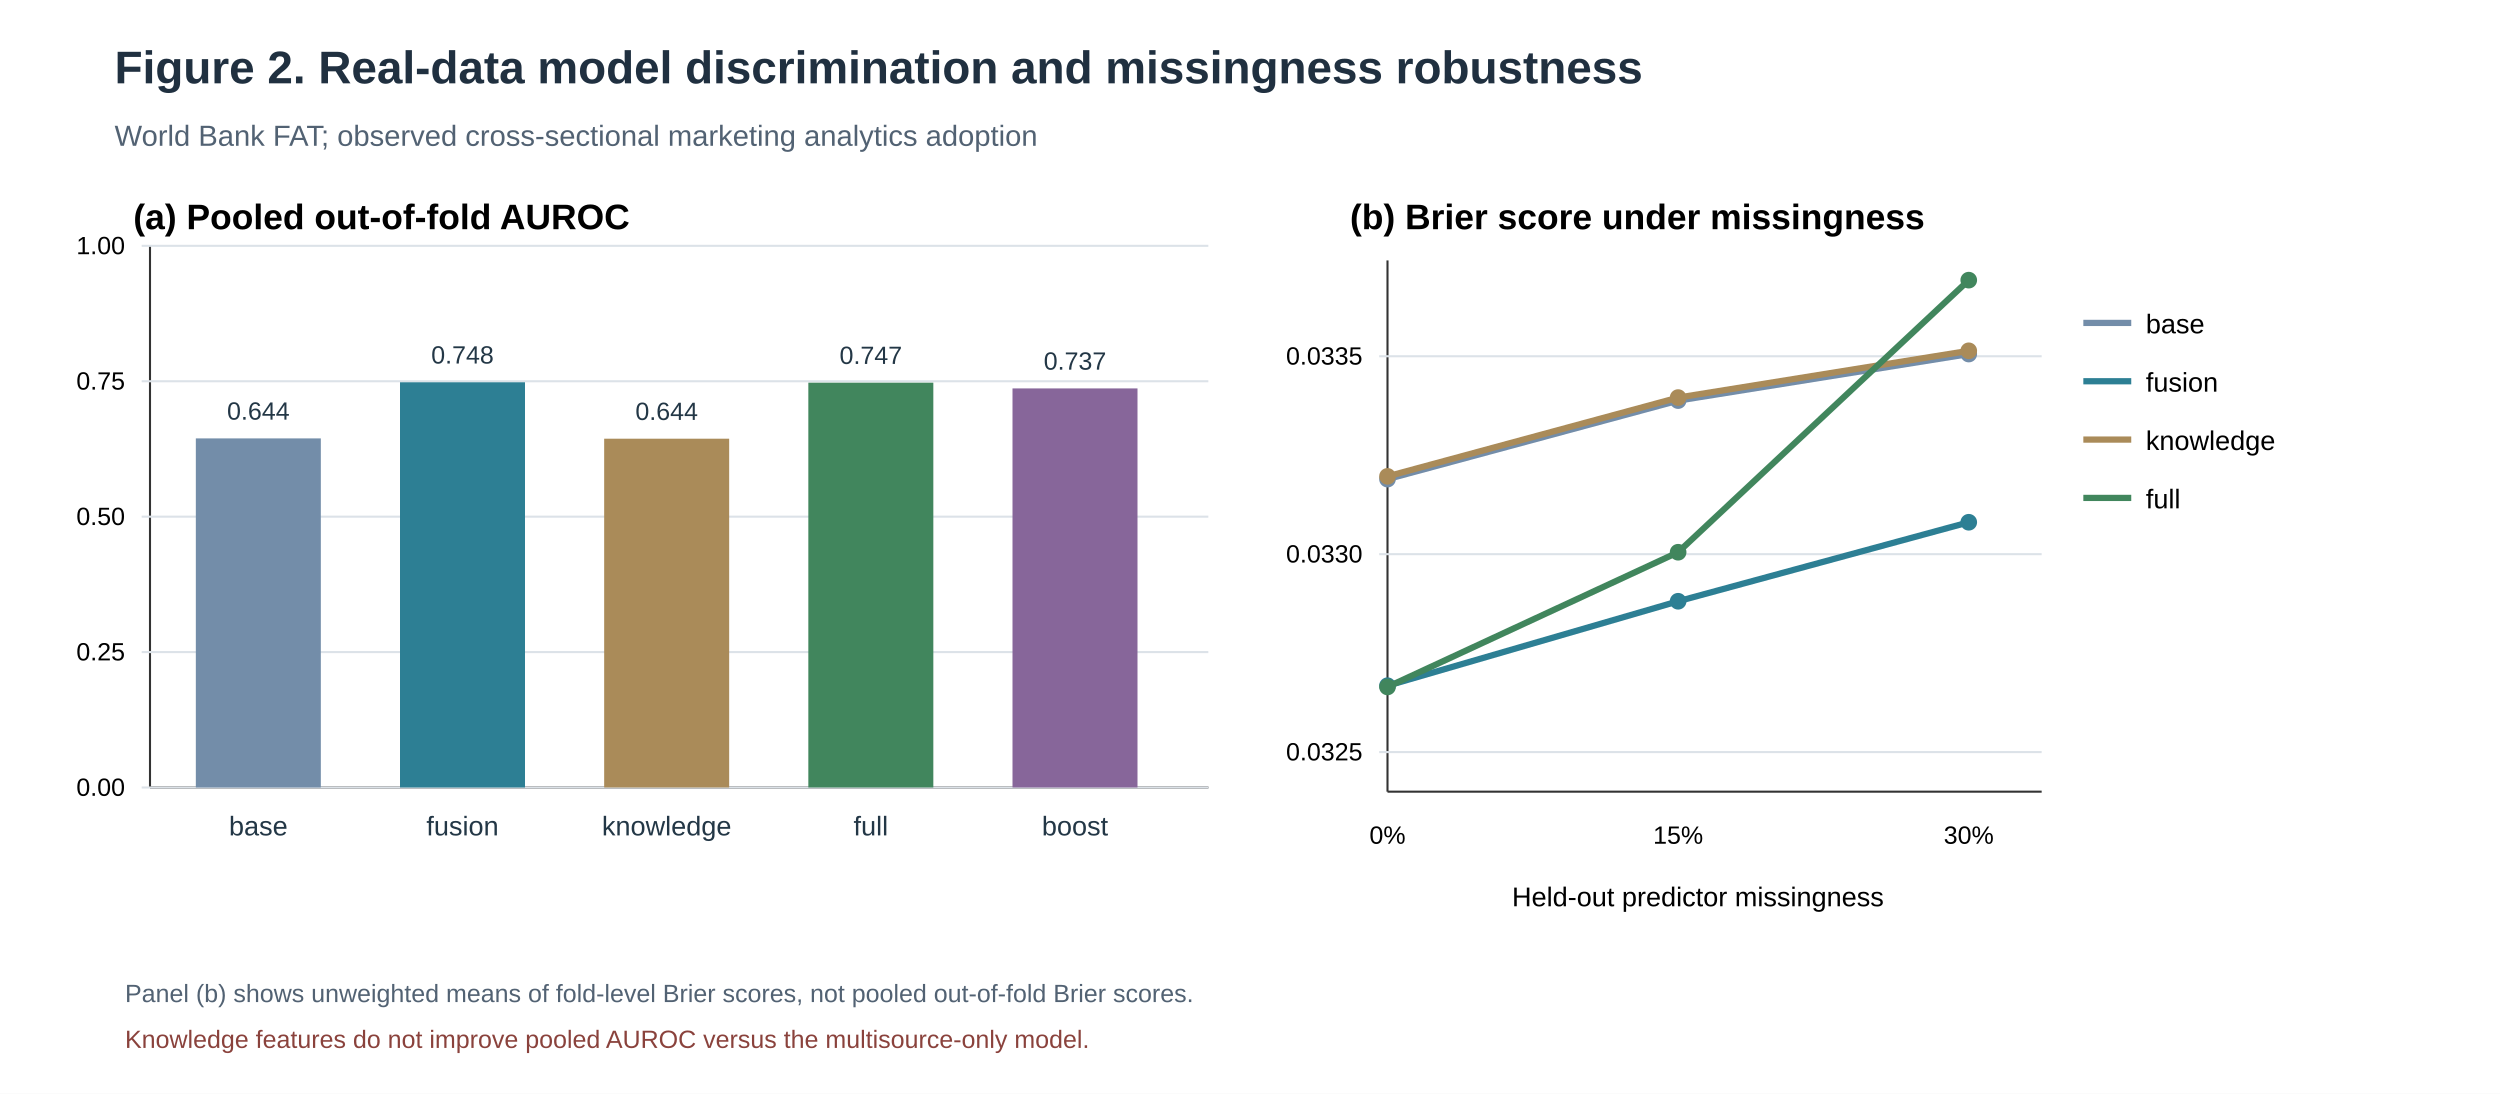
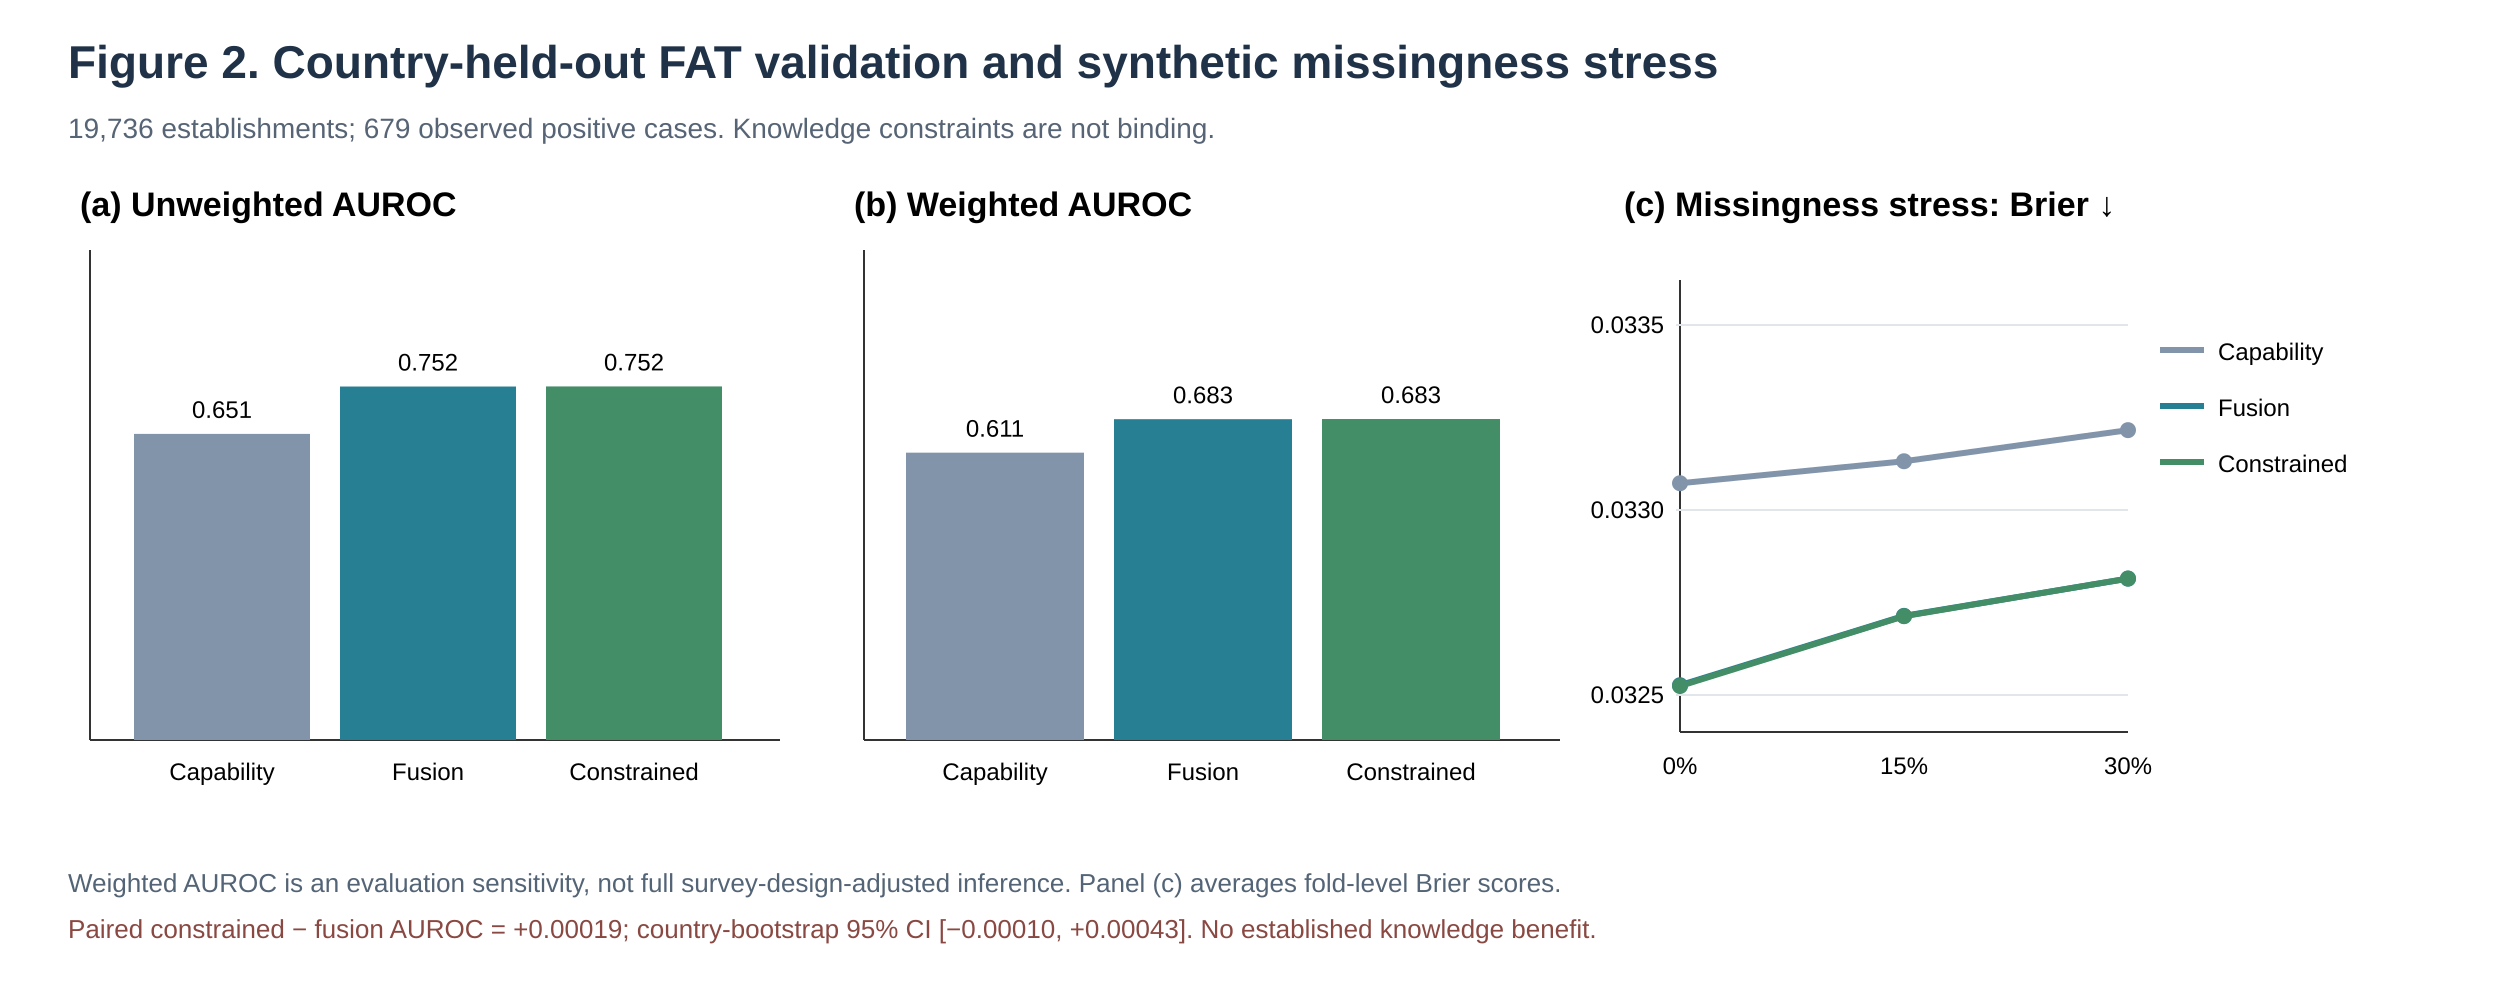
- <svg xmlns="http://www.w3.org/2000/svg" width="1200" height="525" viewBox="0 0 1200 525">
-   <rect width="1200" height="525" fill="white" />
-   <text x="55" y="40" font-family="Arial" font-size="22" font-weight="bold" fill="#203040">Figure 2. Real-data model discrimination and missingness robustness</text>
-   <text x="55" y="70" font-family="Arial" font-size="14" fill="#526273">World Bank FAT; observed cross-sectional marketing analytics adoption</text>
-   <text x="64" y="110" font-family="Arial" font-size="17" font-weight="bold">(a) Pooled out-of-fold AUROC</text>
-   <line x1="72" y1="378" x2="580" y2="378" stroke="#333" />
-   <line x1="72" y1="118" x2="72" y2="378" stroke="#333" />
-   <line x1="68" x2="580" y1="378" y2="378" stroke="#dce2e8" />
-   <text x="60" y="382" text-anchor="end" font-family="Arial" font-size="12">0.00</text>
-   <line x1="68" x2="580" y1="313" y2="313" stroke="#dce2e8" />
-   <text x="60" y="317" text-anchor="end" font-family="Arial" font-size="12">0.25</text>
-   <line x1="68" x2="580" y1="248" y2="248" stroke="#dce2e8" />
-   <text x="60" y="252" text-anchor="end" font-family="Arial" font-size="12">0.50</text>
-   <line x1="68" x2="580" y1="183" y2="183" stroke="#dce2e8" />
-   <text x="60" y="187" text-anchor="end" font-family="Arial" font-size="12">0.75</text>
-   <line x1="68" x2="580" y1="118" y2="118" stroke="#dce2e8" />
-   <text x="60" y="122" text-anchor="end" font-family="Arial" font-size="12">1.00</text>
-   <rect x="94" y="210.43" width="60" height="167.57" fill="#738da9" />
-   <text x="124" y="201.43" font-family="Arial" font-size="12" text-anchor="middle" fill="#233746">0.644</text>
-   <text x="124" y="401" font-family="Arial" font-size="13" text-anchor="middle" fill="#233746">base</text>
-   <rect x="192" y="183.495" width="60" height="194.505" fill="#2d7f94" />
-   <text x="222" y="174.495" font-family="Arial" font-size="12" text-anchor="middle" fill="#233746">0.748</text>
-   <text x="222" y="401" font-family="Arial" font-size="13" text-anchor="middle" fill="#233746">fusion</text>
-   <rect x="290" y="210.576" width="60" height="167.424" fill="#aa8b59" />
-   <text x="320" y="201.576" font-family="Arial" font-size="12" text-anchor="middle" fill="#233746">0.644</text>
-   <text x="320" y="401" font-family="Arial" font-size="13" text-anchor="middle" fill="#233746">knowledge</text>
-   <rect x="388" y="183.688" width="60" height="194.312" fill="#41865d" />
-   <text x="418" y="174.688" font-family="Arial" font-size="12" text-anchor="middle" fill="#233746">0.747</text>
-   <text x="418" y="401" font-family="Arial" font-size="13" text-anchor="middle" fill="#233746">full</text>
-   <rect x="486" y="186.439" width="60" height="191.561" fill="#87669a" />
-   <text x="516" y="177.439" font-family="Arial" font-size="12" text-anchor="middle" fill="#233746">0.737</text>
-   <text x="516" y="401" font-family="Arial" font-size="13" text-anchor="middle" fill="#233746">boost</text>
-   <text x="648" y="110" font-family="Arial" font-size="17" font-weight="bold">(b) Brier score under missingness</text>
-   <line x1="666" y1="380" x2="980" y2="380" stroke="#333" />
-   <line x1="666" y1="125" x2="666" y2="380" stroke="#333" />
-   <line x1="662" y1="361" x2="980" y2="361" stroke="#dce2e8" />
-   <text x="654" y="365" text-anchor="end" font-family="Arial" font-size="12">0.0325</text>
-   <line x1="662" y1="266" x2="980" y2="266" stroke="#dce2e8" />
-   <text x="654" y="270" text-anchor="end" font-family="Arial" font-size="12">0.0330</text>
-   <line x1="662" y1="171" x2="980" y2="171" stroke="#dce2e8" />
-   <text x="654" y="175" text-anchor="end" font-family="Arial" font-size="12">0.0335</text>
-   <polyline points="666,229.976 805.5,192.286 945,169.942" fill="none" stroke="#738da9" stroke-width="3" />
-   <circle cx="666" cy="229.976" r="4" fill="#738da9" />
-   <circle cx="805.5" cy="192.286" r="4" fill="#738da9" />
-   <circle cx="945" cy="169.942" r="4" fill="#738da9" />
-   <polyline points="666,329.137 805.5,288.603 945,250.683" fill="none" stroke="#2d7f94" stroke-width="3" />
-   <circle cx="666" cy="329.137" r="4" fill="#2d7f94" />
-   <circle cx="805.5" cy="288.603" r="4" fill="#2d7f94" />
-   <circle cx="945" cy="250.683" r="4" fill="#2d7f94" />
-   <polyline points="666,228.649 805.5,190.835 945,168.384" fill="none" stroke="#aa8b59" stroke-width="3" />
-   <circle cx="666" cy="228.649" r="4" fill="#aa8b59" />
-   <circle cx="805.5" cy="190.835" r="4" fill="#aa8b59" />
-   <circle cx="945" cy="168.384" r="4" fill="#aa8b59" />
-   <polyline points="666,329.732 805.5,265.074 945,134.471" fill="none" stroke="#41865d" stroke-width="3" />
-   <circle cx="666" cy="329.732" r="4" fill="#41865d" />
-   <circle cx="805.5" cy="265.074" r="4" fill="#41865d" />
-   <circle cx="945" cy="134.471" r="4" fill="#41865d" />
-   <text x="666" y="405" font-family="Arial" font-size="12" text-anchor="middle">0%</text>
-   <text x="805.5" y="405" font-family="Arial" font-size="12" text-anchor="middle">15%</text>
-   <text x="945" y="405" font-family="Arial" font-size="12" text-anchor="middle">30%</text>
-   <line x1="1000" x2="1023" y1="155" y2="155" stroke="#738da9" stroke-width="3" />
-   <text x="1030" y="160" font-family="Arial" font-size="13">base</text>
-   <line x1="1000" x2="1023" y1="183" y2="183" stroke="#2d7f94" stroke-width="3" />
-   <text x="1030" y="188" font-family="Arial" font-size="13">fusion</text>
-   <line x1="1000" x2="1023" y1="211" y2="211" stroke="#aa8b59" stroke-width="3" />
-   <text x="1030" y="216" font-family="Arial" font-size="13">knowledge</text>
-   <line x1="1000" x2="1023" y1="239" y2="239" stroke="#41865d" stroke-width="3" />
-   <text x="1030" y="244" font-family="Arial" font-size="13">full</text>
-   <text x="815" y="435" font-family="Arial" font-size="13" text-anchor="middle">Held-out predictor missingness</text>
-   <text x="60" y="481" font-family="Arial" font-size="12" fill="#526273">Panel (b) shows unweighted means of fold-level Brier scores, not pooled out-of-fold Brier scores.</text>
-   <text x="60" y="503" font-family="Arial" font-size="12" fill="#8a423c">Knowledge features do not improve pooled AUROC versus the multisource-only model.</text>
+ <svg xmlns="http://www.w3.org/2000/svg" width="1250" height="495" viewBox="0 0 1250 495">
+   <rect width="1250" height="495" fill="white" />
+   <text x="34" y="39" font-family="Arial" font-size="23" font-weight="bold" fill="#203247">Figure 2. Country-held-out FAT validation and synthetic missingness stress</text>
+   <text x="34" y="69" font-family="Arial" font-size="14" fill="#566475">19,736 establishments; 679 observed positive cases. Knowledge constraints are not binding.</text>
+   <text x="40" y="108" font-family="Arial" font-size="17" font-weight="bold">(a) Unweighted AUROC</text>
+   <line x1="45" y1="370" x2="390" y2="370" stroke="#333" />
+   <line x1="45" y1="125" x2="45" y2="370" stroke="#333" />
+   <rect x="67" y="216.946" width="88" height="153.054" fill="#8294aa" />
+   <text x="111" y="208.946" font-size="12" text-anchor="middle" font-family="Arial">0.651</text>
+   <text x="111" y="390" font-size="12" text-anchor="middle" font-family="Arial">Capability</text>
+   <rect x="170" y="193.261" width="88" height="176.739" fill="#277f93" />
+   <text x="214" y="185.261" font-size="12" text-anchor="middle" font-family="Arial">0.752</text>
+   <text x="214" y="390" font-size="12" text-anchor="middle" font-family="Arial">Fusion</text>
+   <rect x="273" y="193.216" width="88" height="176.784" fill="#438d67" />
+   <text x="317" y="185.216" font-size="12" text-anchor="middle" font-family="Arial">0.752</text>
+   <text x="317" y="390" font-size="12" text-anchor="middle" font-family="Arial">Constrained</text>
+   <text x="427" y="108" font-family="Arial" font-size="17" font-weight="bold">(b) Weighted AUROC</text>
+   <line x1="432" y1="370" x2="780" y2="370" stroke="#333" />
+   <line x1="432" y1="125" x2="432" y2="370" stroke="#333" />
+   <rect x="453" y="226.334" width="89" height="143.666" fill="#8294aa" />
+   <text x="497.5" y="218.334" font-size="12" text-anchor="middle" font-family="Arial">0.611</text>
+   <text x="497.5" y="390" font-size="12" text-anchor="middle" font-family="Arial">Capability</text>
+   <rect x="557" y="209.592" width="89" height="160.408" fill="#277f93" />
+   <text x="601.5" y="201.592" font-size="12" text-anchor="middle" font-family="Arial">0.683</text>
+   <text x="601.5" y="390" font-size="12" text-anchor="middle" font-family="Arial">Fusion</text>
+   <rect x="661" y="209.511" width="89" height="160.489" fill="#438d67" />
+   <text x="705.5" y="201.511" font-size="12" text-anchor="middle" font-family="Arial">0.683</text>
+   <text x="705.5" y="390" font-size="12" text-anchor="middle" font-family="Arial">Constrained</text>
+   <text x="812" y="108" font-family="Arial" font-size="17" font-weight="bold">(c) Missingness stress: Brier ↓</text>
+   <line x1="840" y1="366" x2="1064" y2="366" stroke="#333" />
+   <line x1="840" y1="140" x2="840" y2="366" stroke="#333" />
+   <text x="832" y="351.5" text-anchor="end" font-family="Arial" font-size="12">0.0325</text>
+   <line x1="838" y1="347.5" x2="1064" y2="347.5" stroke="#e2e6eb" />
+   <text x="832" y="259" text-anchor="end" font-family="Arial" font-size="12">0.0330</text>
+   <line x1="838" y1="255" x2="1064" y2="255" stroke="#e2e6eb" />
+   <text x="832" y="166.5" text-anchor="end" font-family="Arial" font-size="12">0.0335</text>
+   <line x1="838" y1="162.5" x2="1064" y2="162.5" stroke="#e2e6eb" />
+   <polyline points="840,241.615 952,230.629 1064,215.072" fill="none" stroke="#8294aa" stroke-width="3" />
+   <circle cx="840" cy="241.615" r="4" fill="#8294aa" />
+   <circle cx="952" cy="230.629" r="4" fill="#8294aa" />
+   <circle cx="1064" cy="215.072" r="4" fill="#8294aa" />
+   <polyline points="840,342.605 952,307.925 1064,289.317" fill="none" stroke="#277f93" stroke-width="3" />
+   <circle cx="840" cy="342.605" r="4" fill="#277f93" />
+   <circle cx="952" cy="307.925" r="4" fill="#277f93" />
+   <circle cx="1064" cy="289.317" r="4" fill="#277f93" />
+   <polyline points="840,343.013 952,308.1 1064,289.26" fill="none" stroke="#438d67" stroke-width="3" />
+   <circle cx="840" cy="343.013" r="4" fill="#438d67" />
+   <circle cx="952" cy="308.1" r="4" fill="#438d67" />
+   <circle cx="1064" cy="289.26" r="4" fill="#438d67" />
+   <text x="840" y="387" text-anchor="middle" font-family="Arial" font-size="12">0%</text>
+   <text x="952" y="387" text-anchor="middle" font-family="Arial" font-size="12">15%</text>
+   <text x="1064" y="387" text-anchor="middle" font-family="Arial" font-size="12">30%</text>
+   <line x1="1080" y1="175" x2="1102" y2="175" stroke="#8294aa" stroke-width="3" />
+   <text x="1109" y="180" font-family="Arial" font-size="12">Capability</text>
+   <line x1="1080" y1="203" x2="1102" y2="203" stroke="#277f93" stroke-width="3" />
+   <text x="1109" y="208" font-family="Arial" font-size="12">Fusion</text>
+   <line x1="1080" y1="231" x2="1102" y2="231" stroke="#438d67" stroke-width="3" />
+   <text x="1109" y="236" font-family="Arial" font-size="12">Constrained</text>
+   <text x="34" y="446" font-family="Arial" font-size="13" fill="#536476">Weighted AUROC is an evaluation sensitivity, not full survey-design-adjusted inference. Panel (c) averages fold-level Brier scores.</text>
+   <text x="34" y="469" font-family="Arial" font-size="13" fill="#8a4842">Paired constrained − fusion AUROC = +0.00019; country-bootstrap 95% CI [−0.00010, +0.00043]. No established knowledge benefit.</text>
</svg>
